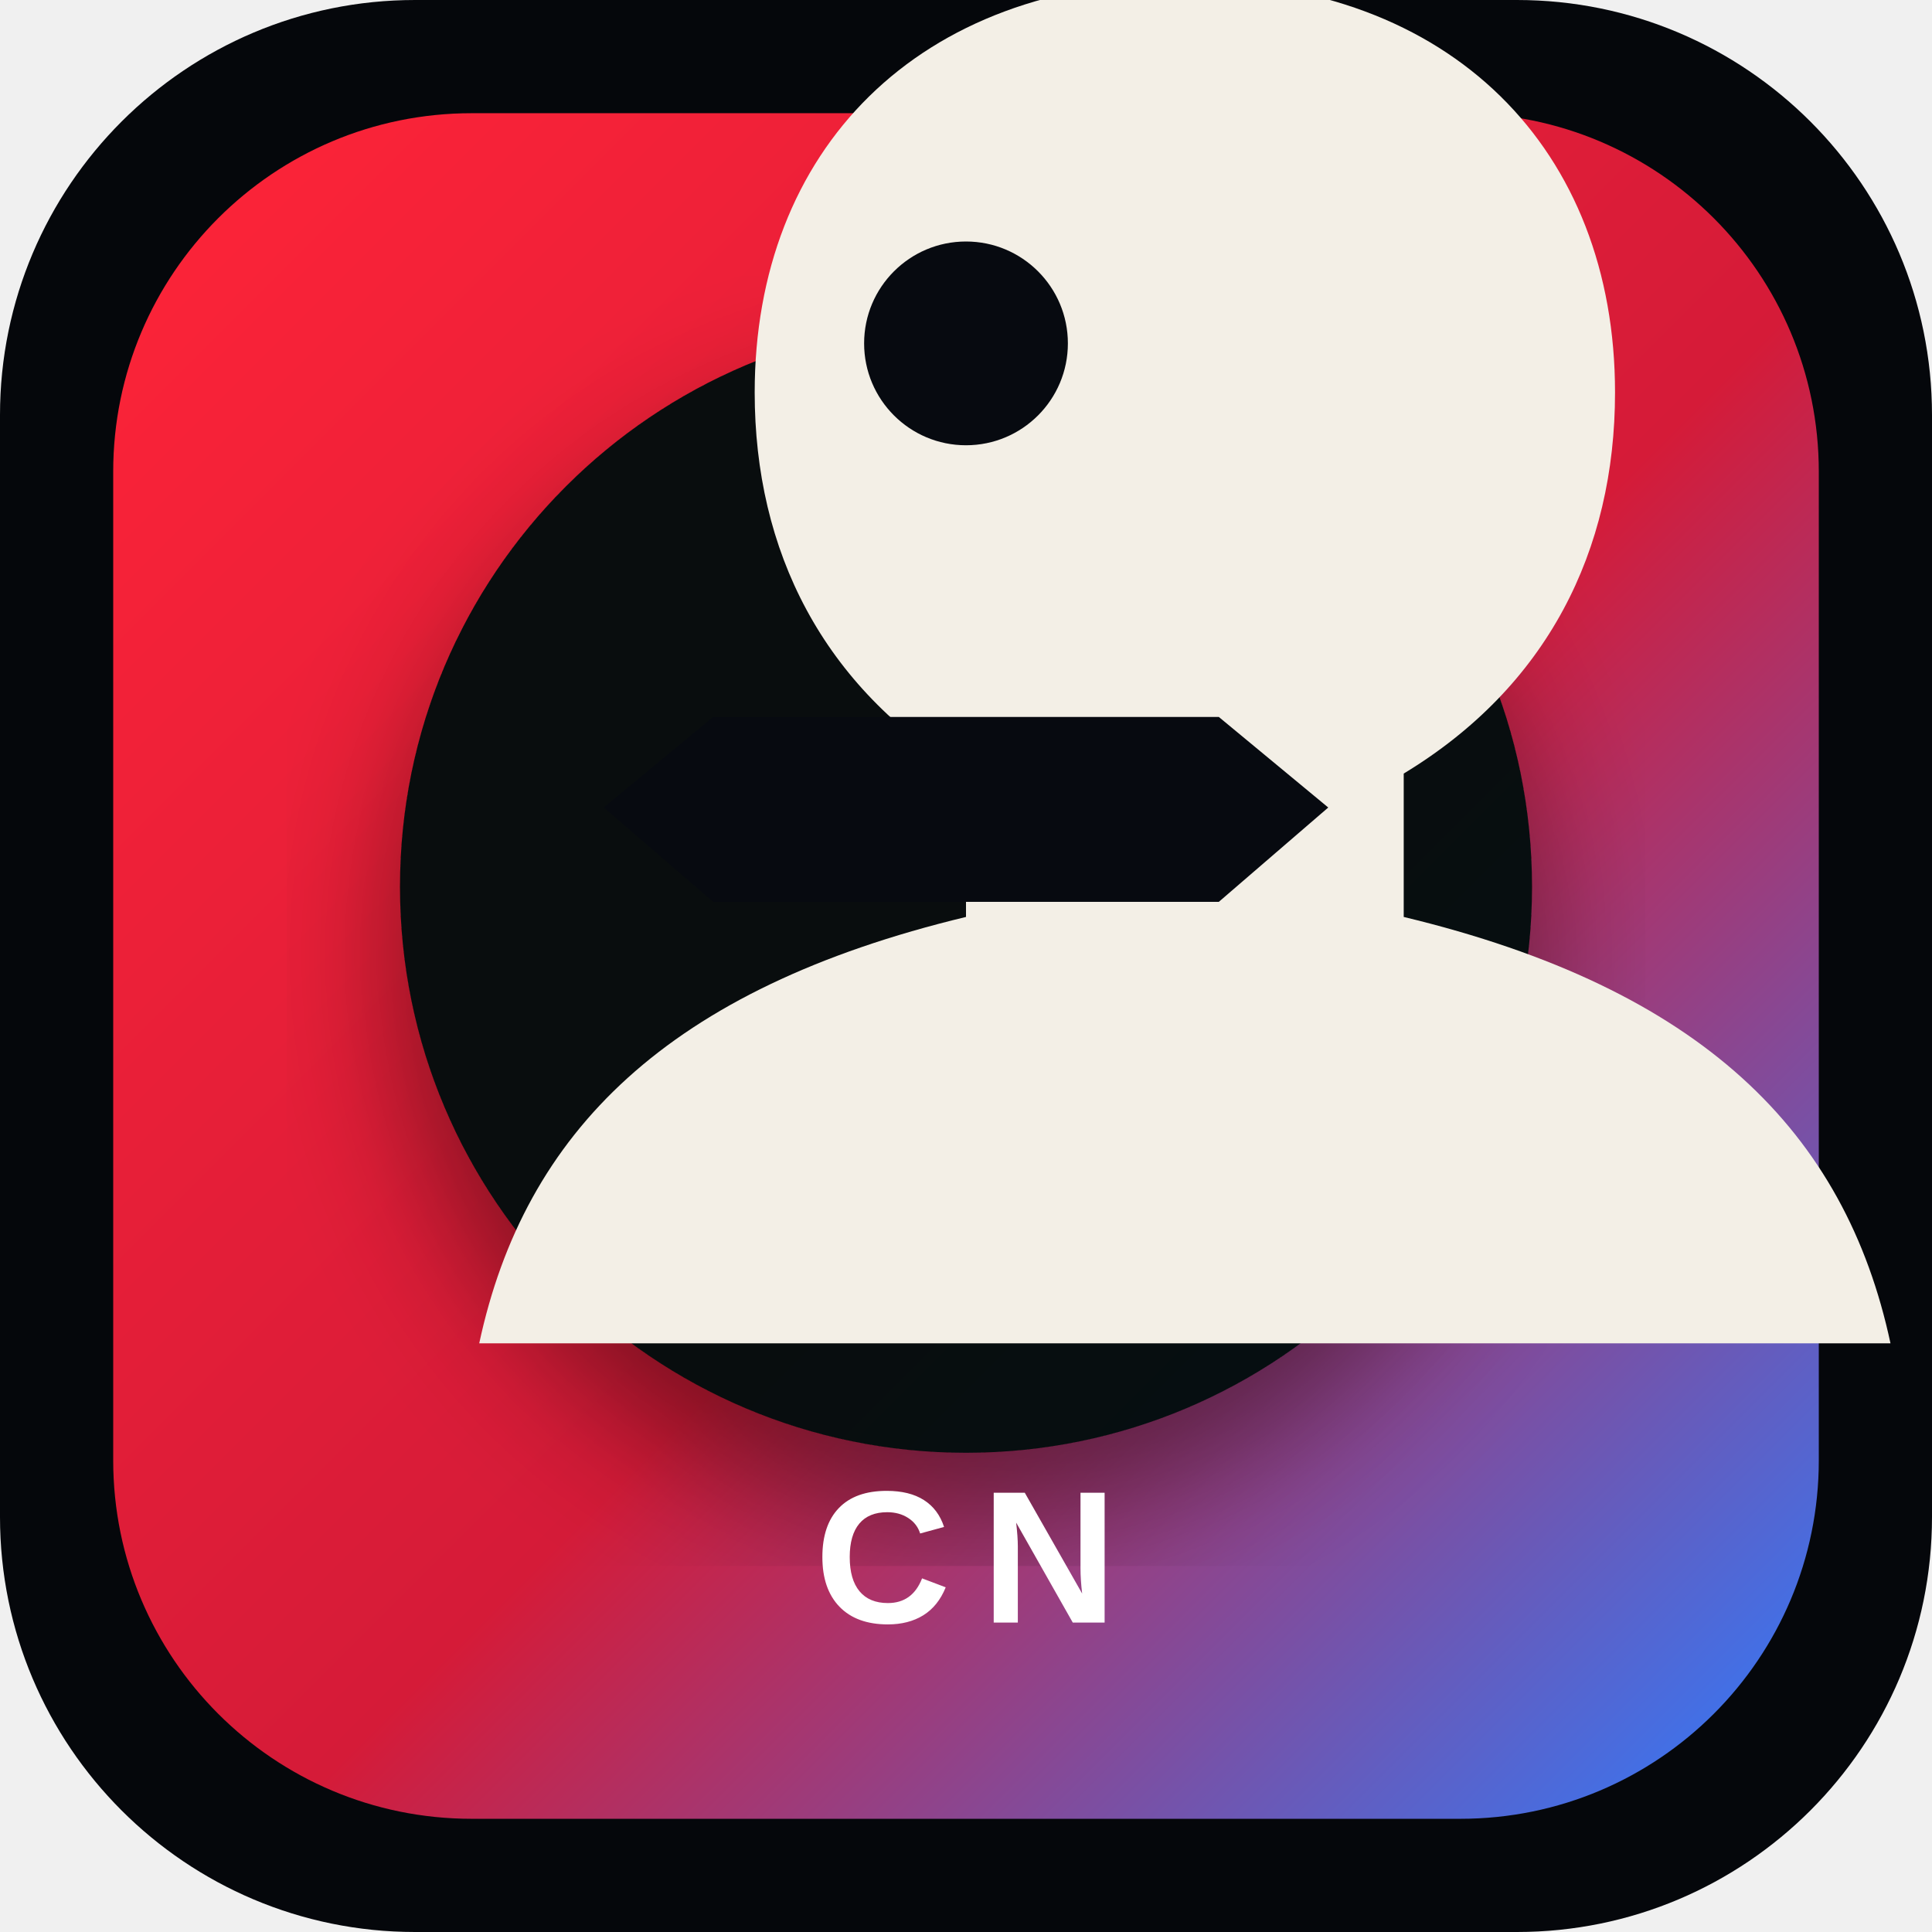
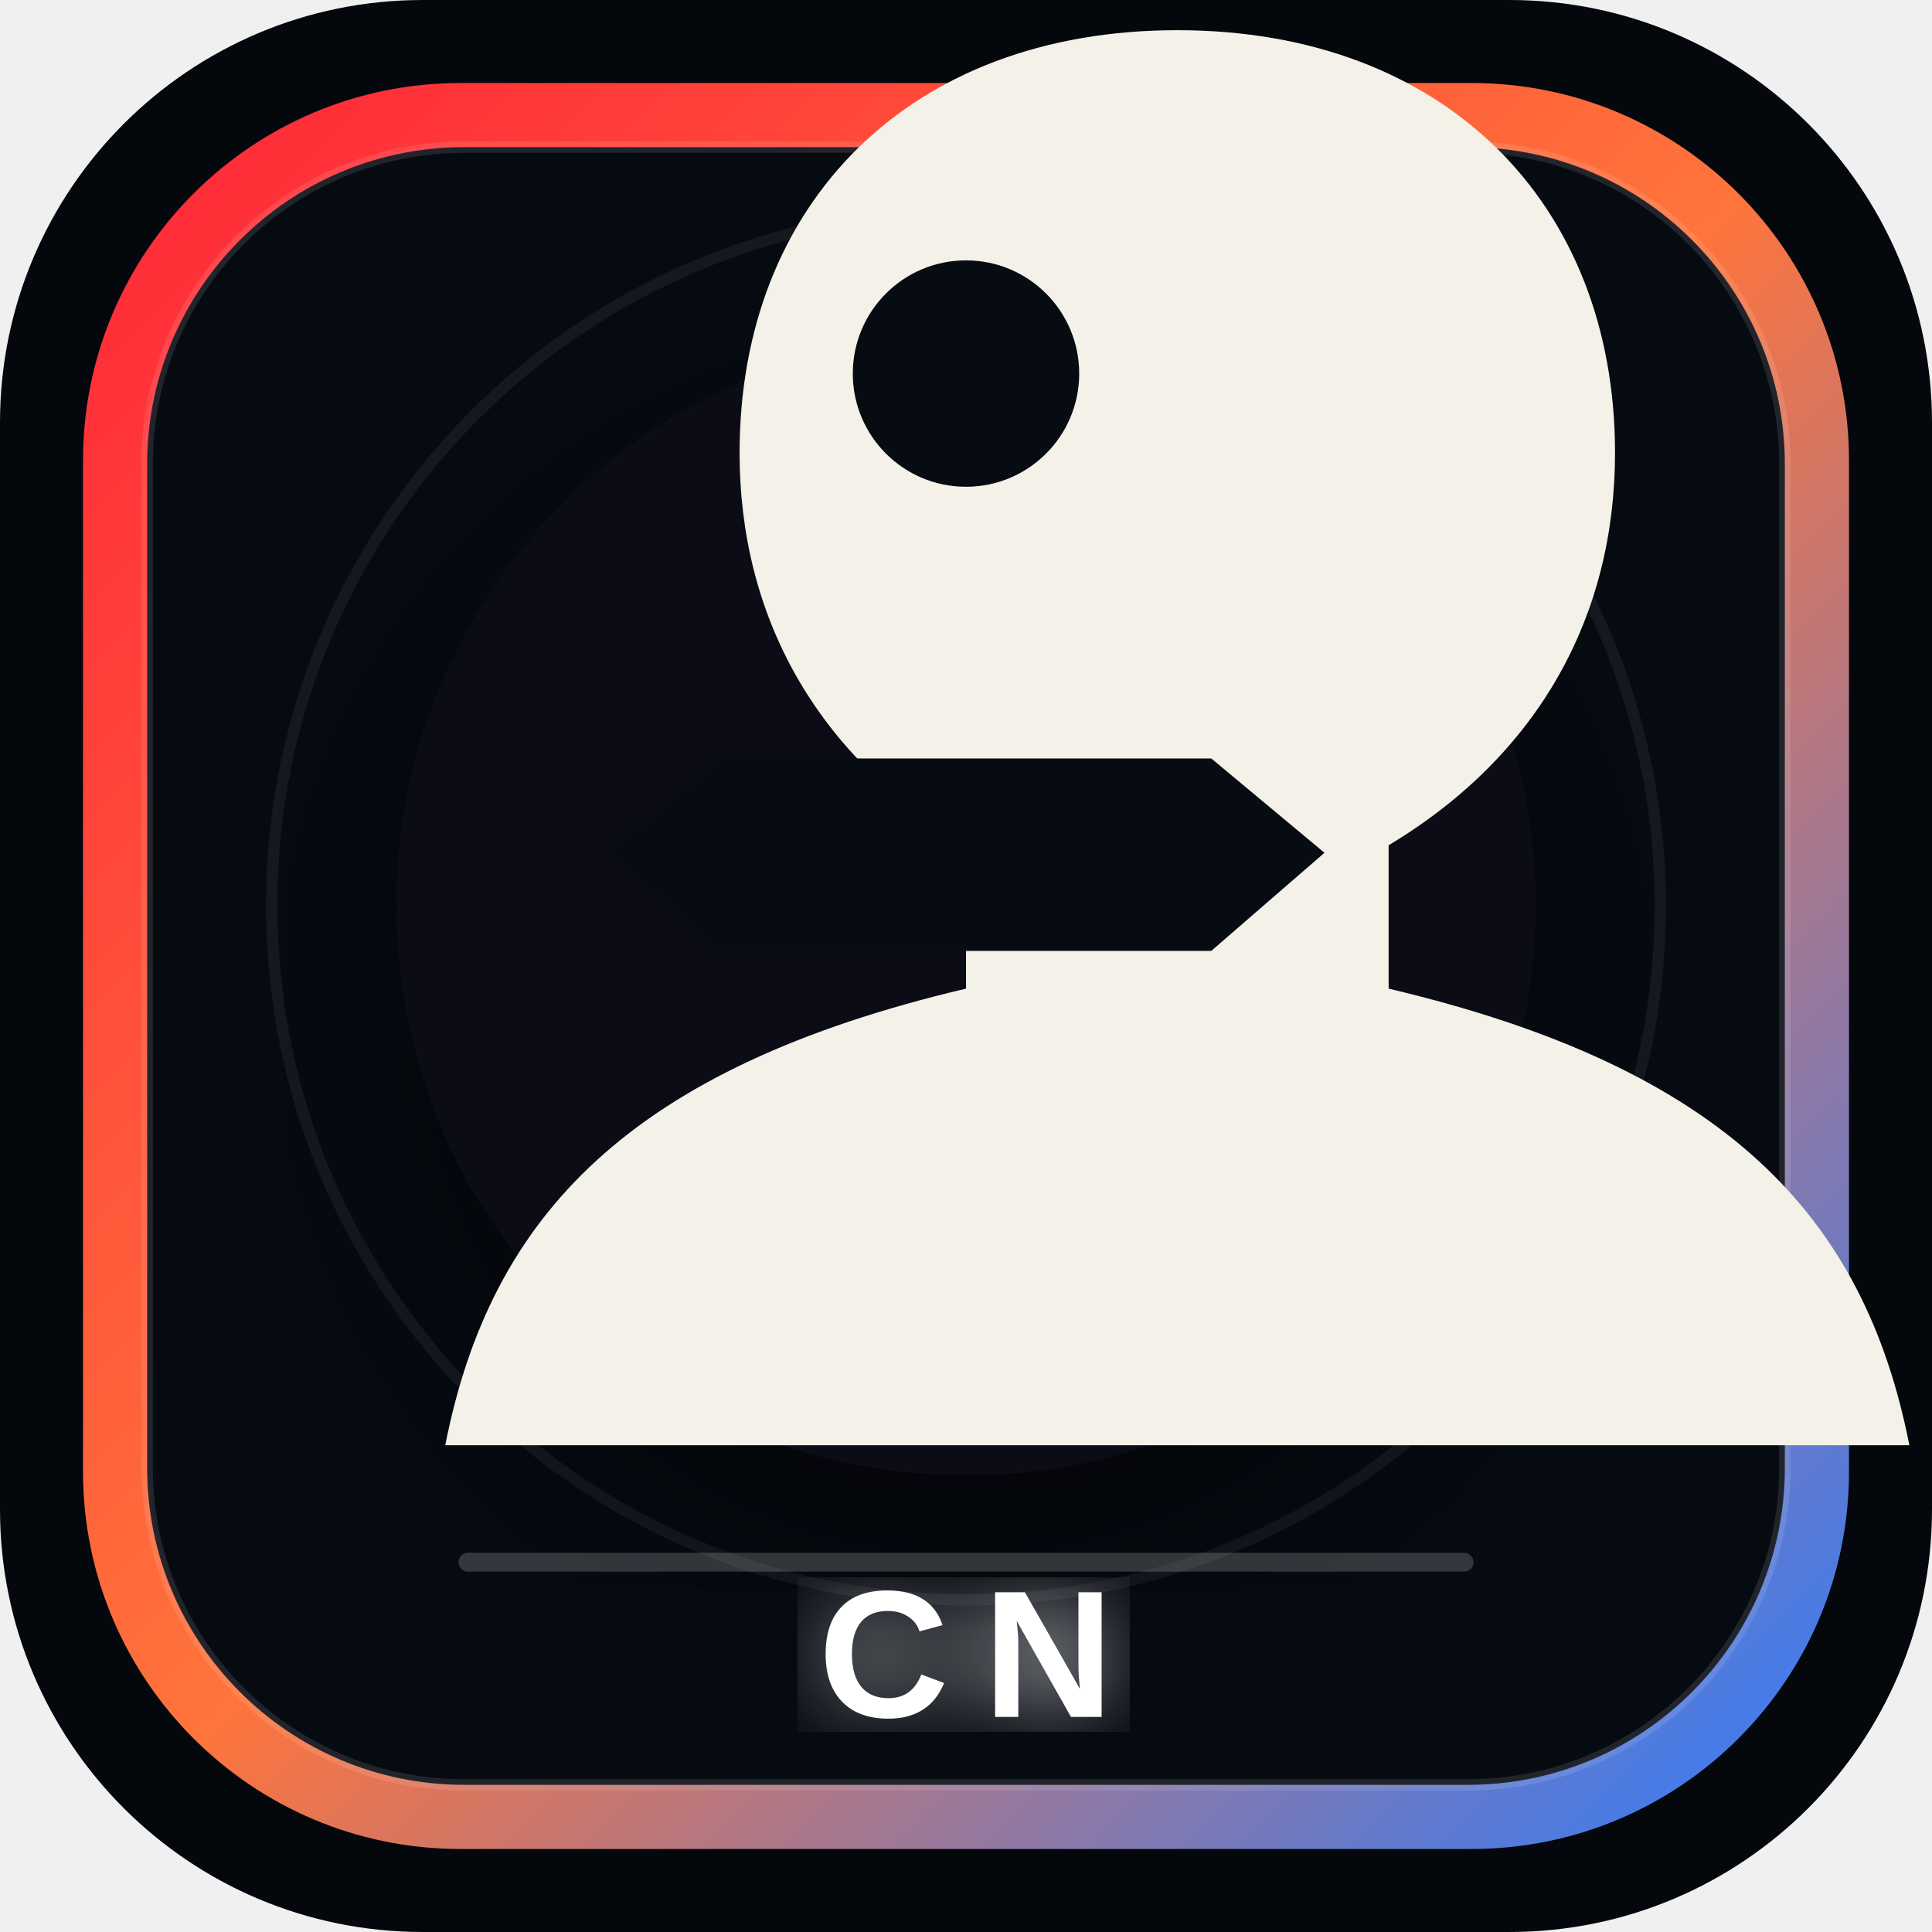
<svg xmlns="http://www.w3.org/2000/svg" viewBox="0 0 512 512">
  <defs>
-     <linearGradient id="b" x1="0" y1="0" x2="1" y2="1">
+     <linearGradient id="g" x1="0" y1="0" x2="1" y2="1">
      <stop stop-color="#ff2438" />
-       <stop offset=".55" stop-color="#d51b38" />
+       <stop offset=".5" stop-color="#ff743b" />
      <stop offset="1" stop-color="#2d7cff" />
    </linearGradient>
    <filter id="s">
-       <feDropShadow dx="0" dy="18" stdDeviation="18" flood-opacity=".45" />
+       <feDropShadow dx="0" dy="28" stdDeviation="24" flood-opacity=".46" />
+     </filter>
+     <filter id="glow">
+       <feGaussianBlur stdDeviation="14" result="b" />
+       <feMerge>
+         <feMergeNode in="b" />
+         <feMergeNode in="SourceGraphic" />
+       </feMerge>
    </filter>
  </defs>
-   <rect width="512" height="512" rx="110" fill="#05070b" />
-   <rect x="30" y="30" width="452" height="452" rx="95" fill="url(#b)" />
-   <circle cx="256" cy="235" r="150" fill="#06090f" opacity=".96" filter="url(#s)" />
-   <path d="M127 356c12-56 50-94 129-113v-38c-38-23-56-59-56-101 0-64 43-109 114-109s114 45 114 109c0 42-18 78-56 101v38c79 19 117 57 129 113H127Z" fill="#f3efe6" />
-   <path d="M189 190h134l29 24-29 25H189l-29-25 29-24Z" fill="#070a10" />
-   <circle cx="256" cy="91" r="27" fill="#070a10" />
-   <text x="256" y="430" text-anchor="middle" font-family="Arial,sans-serif" font-size="50" font-weight="900" letter-spacing="8" fill="#fff">CN</text>
+   <rect width="512" height="512" rx="112" fill="#04070c" />
+   <rect x="22" y="22" width="468" height="468" rx="100" fill="url(#g)" />
+   <rect x="39" y="39" width="434" height="434" rx="84" fill="#060a11" stroke="#fff" stroke-opacity=".11" stroke-width="3" />
+   <circle cx="256" cy="240" r="184" fill="none" stroke="#fff" stroke-opacity=".06" stroke-width="3" />
+   <circle cx="256" cy="240" r="151" fill="#080c14" opacity=".96" filter="url(#s)" />
+   <g>
+     <path d="M118 383c12-61 49-100 138-121v-38c-40-24-60-61-60-104 0-66 45-112 116-112s116 46 116 112c0 43-20 80-60 104v38c89 21 126 60 138 121H118Z" fill="#f4f1e8" />
+     <path d="M191 201h130l30 25-30 26H191l-30-26 30-25Z" fill="#070b12" />
+     <circle cx="256" cy="99" r="30" fill="#070b12" />
+   </g>
+   <path d="M124 414h264" stroke="#fff" stroke-opacity=".18" stroke-width="5" stroke-linecap="round" />
+   <text x="256" y="455" text-anchor="middle" font-family="Arial,sans-serif" font-size="48" font-weight="900" letter-spacing="9" fill="#fff" filter="url(#glow)">CN</text>
</svg>
